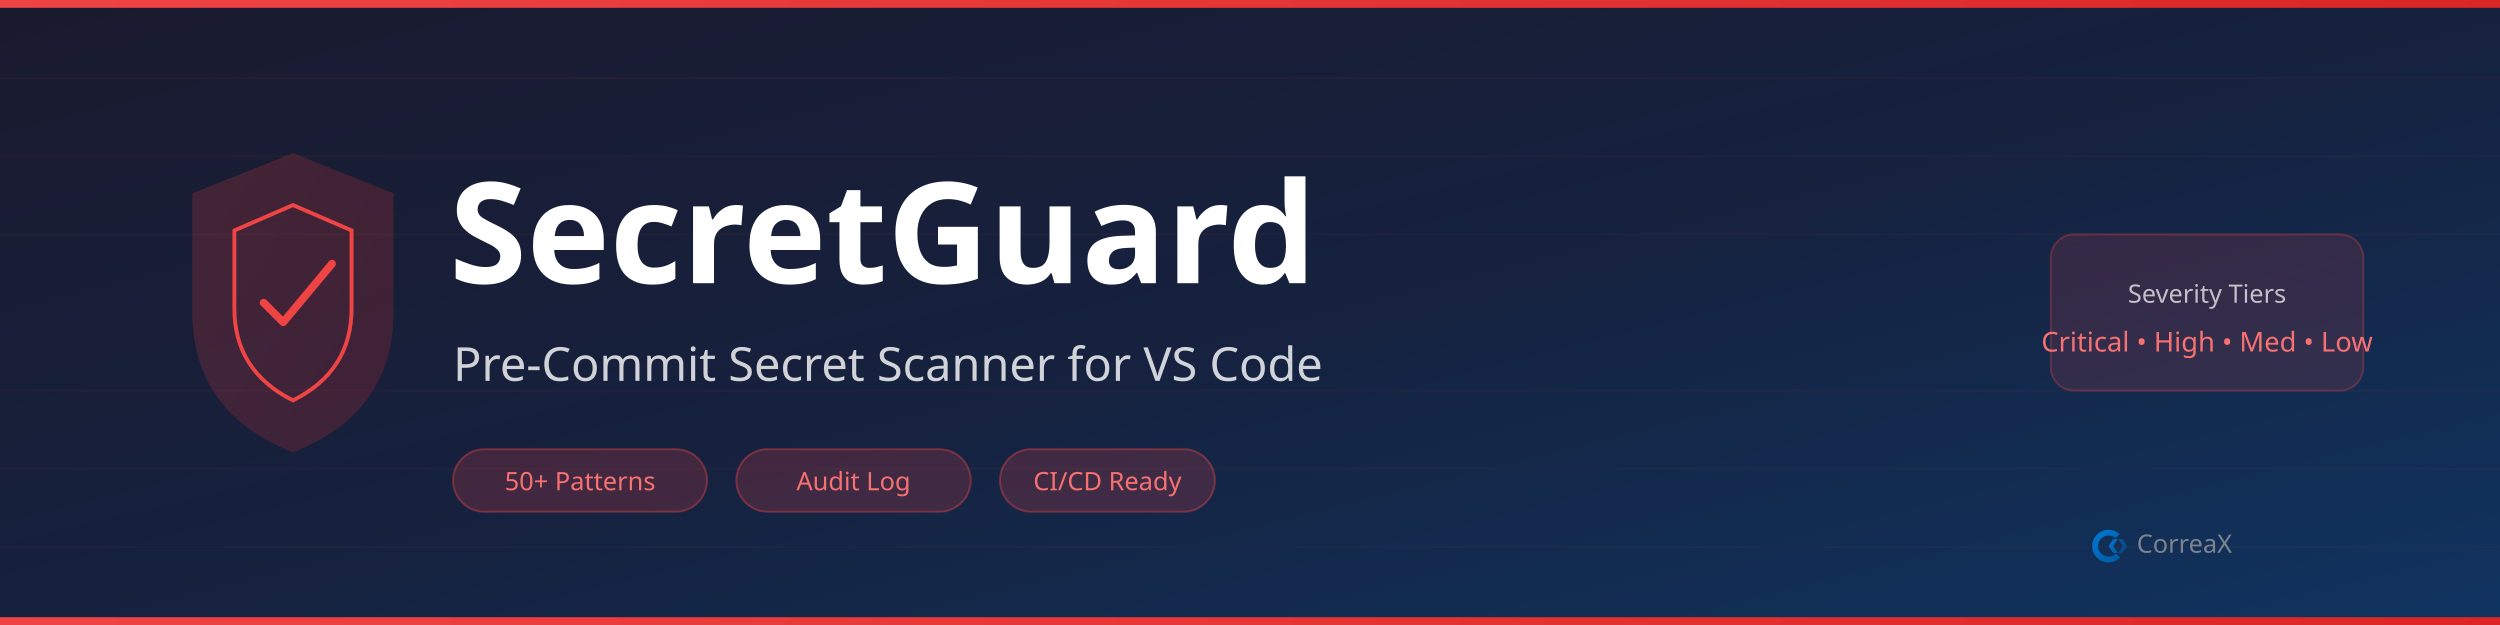
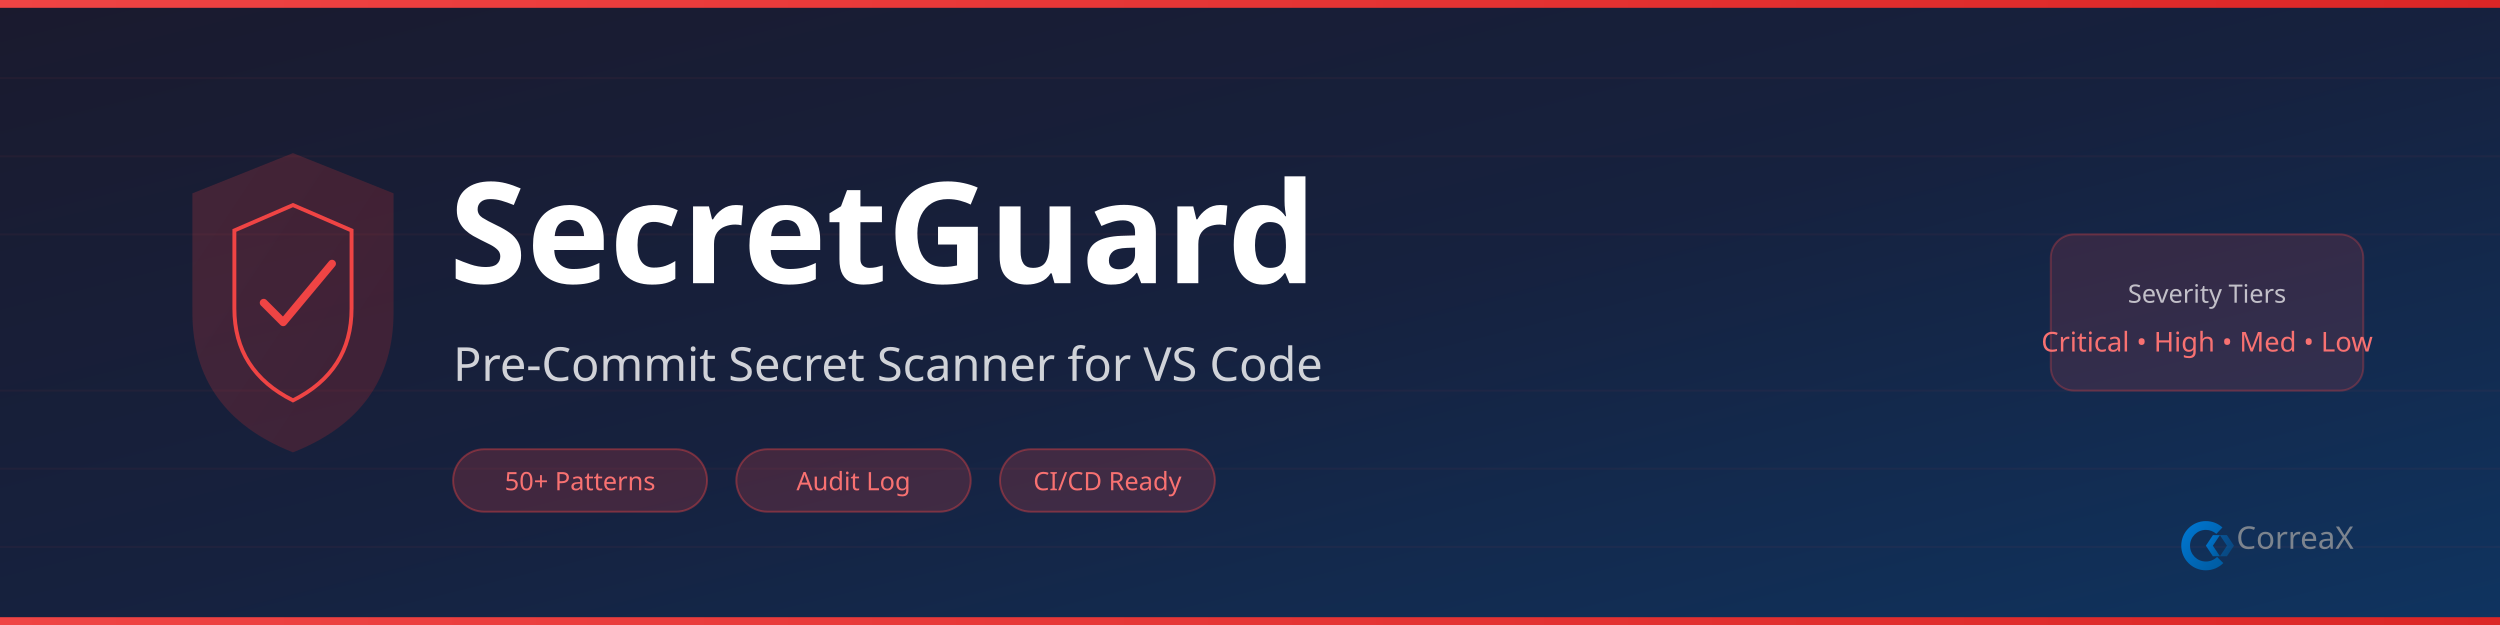
<svg xmlns="http://www.w3.org/2000/svg" viewBox="0 0 1280 320">
  <defs>
    <linearGradient id="bgGrad" x1="0%" y1="0%" x2="100%" y2="100%">
      <stop offset="0%" stop-color="#1a1a2e" />
      <stop offset="50%" stop-color="#16213e" />
      <stop offset="100%" stop-color="#0f3460" />
    </linearGradient>
    <linearGradient id="accentGrad" x1="0%" y1="0%" x2="100%" y2="0%">
      <stop offset="0%" stop-color="#ef4444" />
      <stop offset="100%" stop-color="#dc2626" />
    </linearGradient>
    <linearGradient id="shieldGrad" x1="0%" y1="0%" x2="100%" y2="100%">
      <stop offset="0%" stop-color="#ef4444" />
      <stop offset="100%" stop-color="#dc2626" />
    </linearGradient>
    <linearGradient id="cxGrad" x1="0%" y1="0%" x2="100%" y2="100%">
      <stop offset="0%" stop-color="#0078d4" />
      <stop offset="100%" stop-color="#005a9e" />
    </linearGradient>
  </defs>
  <rect width="1280" height="320" fill="url(#bgGrad)" />
  <rect x="0" y="0" width="1280" height="4" fill="url(#accentGrad)" />
  <rect x="0" y="316" width="1280" height="4" fill="url(#accentGrad)" />
  <g opacity="0.05">
    <line x1="0" y1="40" x2="1280" y2="40" stroke="#ef4444" stroke-width="1" />
    <line x1="0" y1="80" x2="1280" y2="80" stroke="#ef4444" stroke-width="1" />
    <line x1="0" y1="120" x2="1280" y2="120" stroke="#ef4444" stroke-width="1" />
    <line x1="0" y1="200" x2="1280" y2="200" stroke="#ef4444" stroke-width="1" />
    <line x1="0" y1="240" x2="1280" y2="240" stroke="#ef4444" stroke-width="1" />
    <line x1="0" y1="280" x2="1280" y2="280" stroke="#ef4444" stroke-width="1" />
  </g>
  <g transform="translate(90, 80)">
    <path d="M60 0 L110 20 L110 80 Q110 130 60 150 Q10 130 10 80 L10 20 Z" fill="url(#shieldGrad)" opacity="0.2" stroke="url(#shieldGrad)" stroke-width="3" />
    <path d="M60 25 L90 38 L90 78 Q90 110 60 125 Q30 110 30 78 L30 38 Z" fill="none" stroke="#ef4444" stroke-width="2" />
    <path d="M45 75 L55 85 L80 55" stroke="#ef4444" stroke-width="4" fill="none" stroke-linecap="round" stroke-linejoin="round" />
  </g>
  <text x="230" y="145" font-family="Segoe UI, system-ui, sans-serif" font-size="72" font-weight="700" fill="#ffffff">
    SecretGuard
  </text>
  <text x="232" y="195" font-family="Segoe UI, system-ui, sans-serif" font-size="24" fill="rgba(255,255,255,0.8)">
    Pre-Commit Secret Scanner for VS Code
  </text>
  <g transform="translate(232, 230)">
    <rect x="0" y="0" width="130" height="32" rx="16" fill="rgba(239,68,68,0.2)" stroke="rgba(239,68,68,0.4)" stroke-width="1" />
    <text x="65" y="21" text-anchor="middle" font-family="Segoe UI, system-ui, sans-serif" font-size="13" fill="#f87171">50+ Patterns</text>
    <rect x="145" y="0" width="120" height="32" rx="16" fill="rgba(239,68,68,0.2)" stroke="rgba(239,68,68,0.4)" stroke-width="1" />
    <text x="205" y="21" text-anchor="middle" font-family="Segoe UI, system-ui, sans-serif" font-size="13" fill="#f87171">Audit Log</text>
    <rect x="280" y="0" width="110" height="32" rx="16" fill="rgba(239,68,68,0.2)" stroke="rgba(239,68,68,0.4)" stroke-width="1" />
    <text x="335" y="21" text-anchor="middle" font-family="Segoe UI, system-ui, sans-serif" font-size="13" fill="#f87171">CI/CD Ready</text>
  </g>
  <g transform="translate(1050, 120)">
    <rect x="0" y="0" width="160" height="80" rx="12" fill="rgba(239,68,68,0.15)" stroke="rgba(239,68,68,0.3)" stroke-width="1" />
    <text x="80" y="35" text-anchor="middle" font-family="Segoe UI, system-ui, sans-serif" font-size="13" fill="rgba(255,255,255,0.7)">Severity Tiers</text>
    <text x="80" y="60" text-anchor="middle" font-family="Segoe UI, system-ui, sans-serif" font-size="14" fill="#f87171">Critical • High • Med • Low</text>
  </g>
-   <g transform="translate(1070, 270)">
-     <g transform="scale(0.6)">
+   <g transform="translate(1115, 265)">
+     <g transform="scale(0.9)">
      <path d="M16 2C8.268 2 2 8.268 2 16s6.268 14 14 14c3.866 0 7.389-1.568 9.928-4.1l-3.535-3.536A9.002 9.002 0 0116 25c-4.97 0-9-4.03-9-9s4.03-9 9-9c2.29 0 4.38.857 5.971 2.268l3.464-3.639C22.993 3.352 19.66 2 16 2z" fill="url(#cxGrad)" />
      <path d="M20 10l-4 6 4 6h4l-4-6 4-6h-4z" fill="url(#cxGrad)" />
      <path d="M24 10l4 6-4 6h4l4-6-4-6h-4z" fill="url(#cxGrad)" opacity="0.5" />
    </g>
-     <text x="24" y="13" font-family="Segoe UI, system-ui, sans-serif" font-size="13" fill="rgba(160,160,160,0.75)">CorreaX</text>
+     <text x="30" y="16" font-family="Segoe UI, system-ui, sans-serif" font-size="16" fill="rgba(160,160,160,0.75)">CorreaX</text>
  </g>
</svg>
